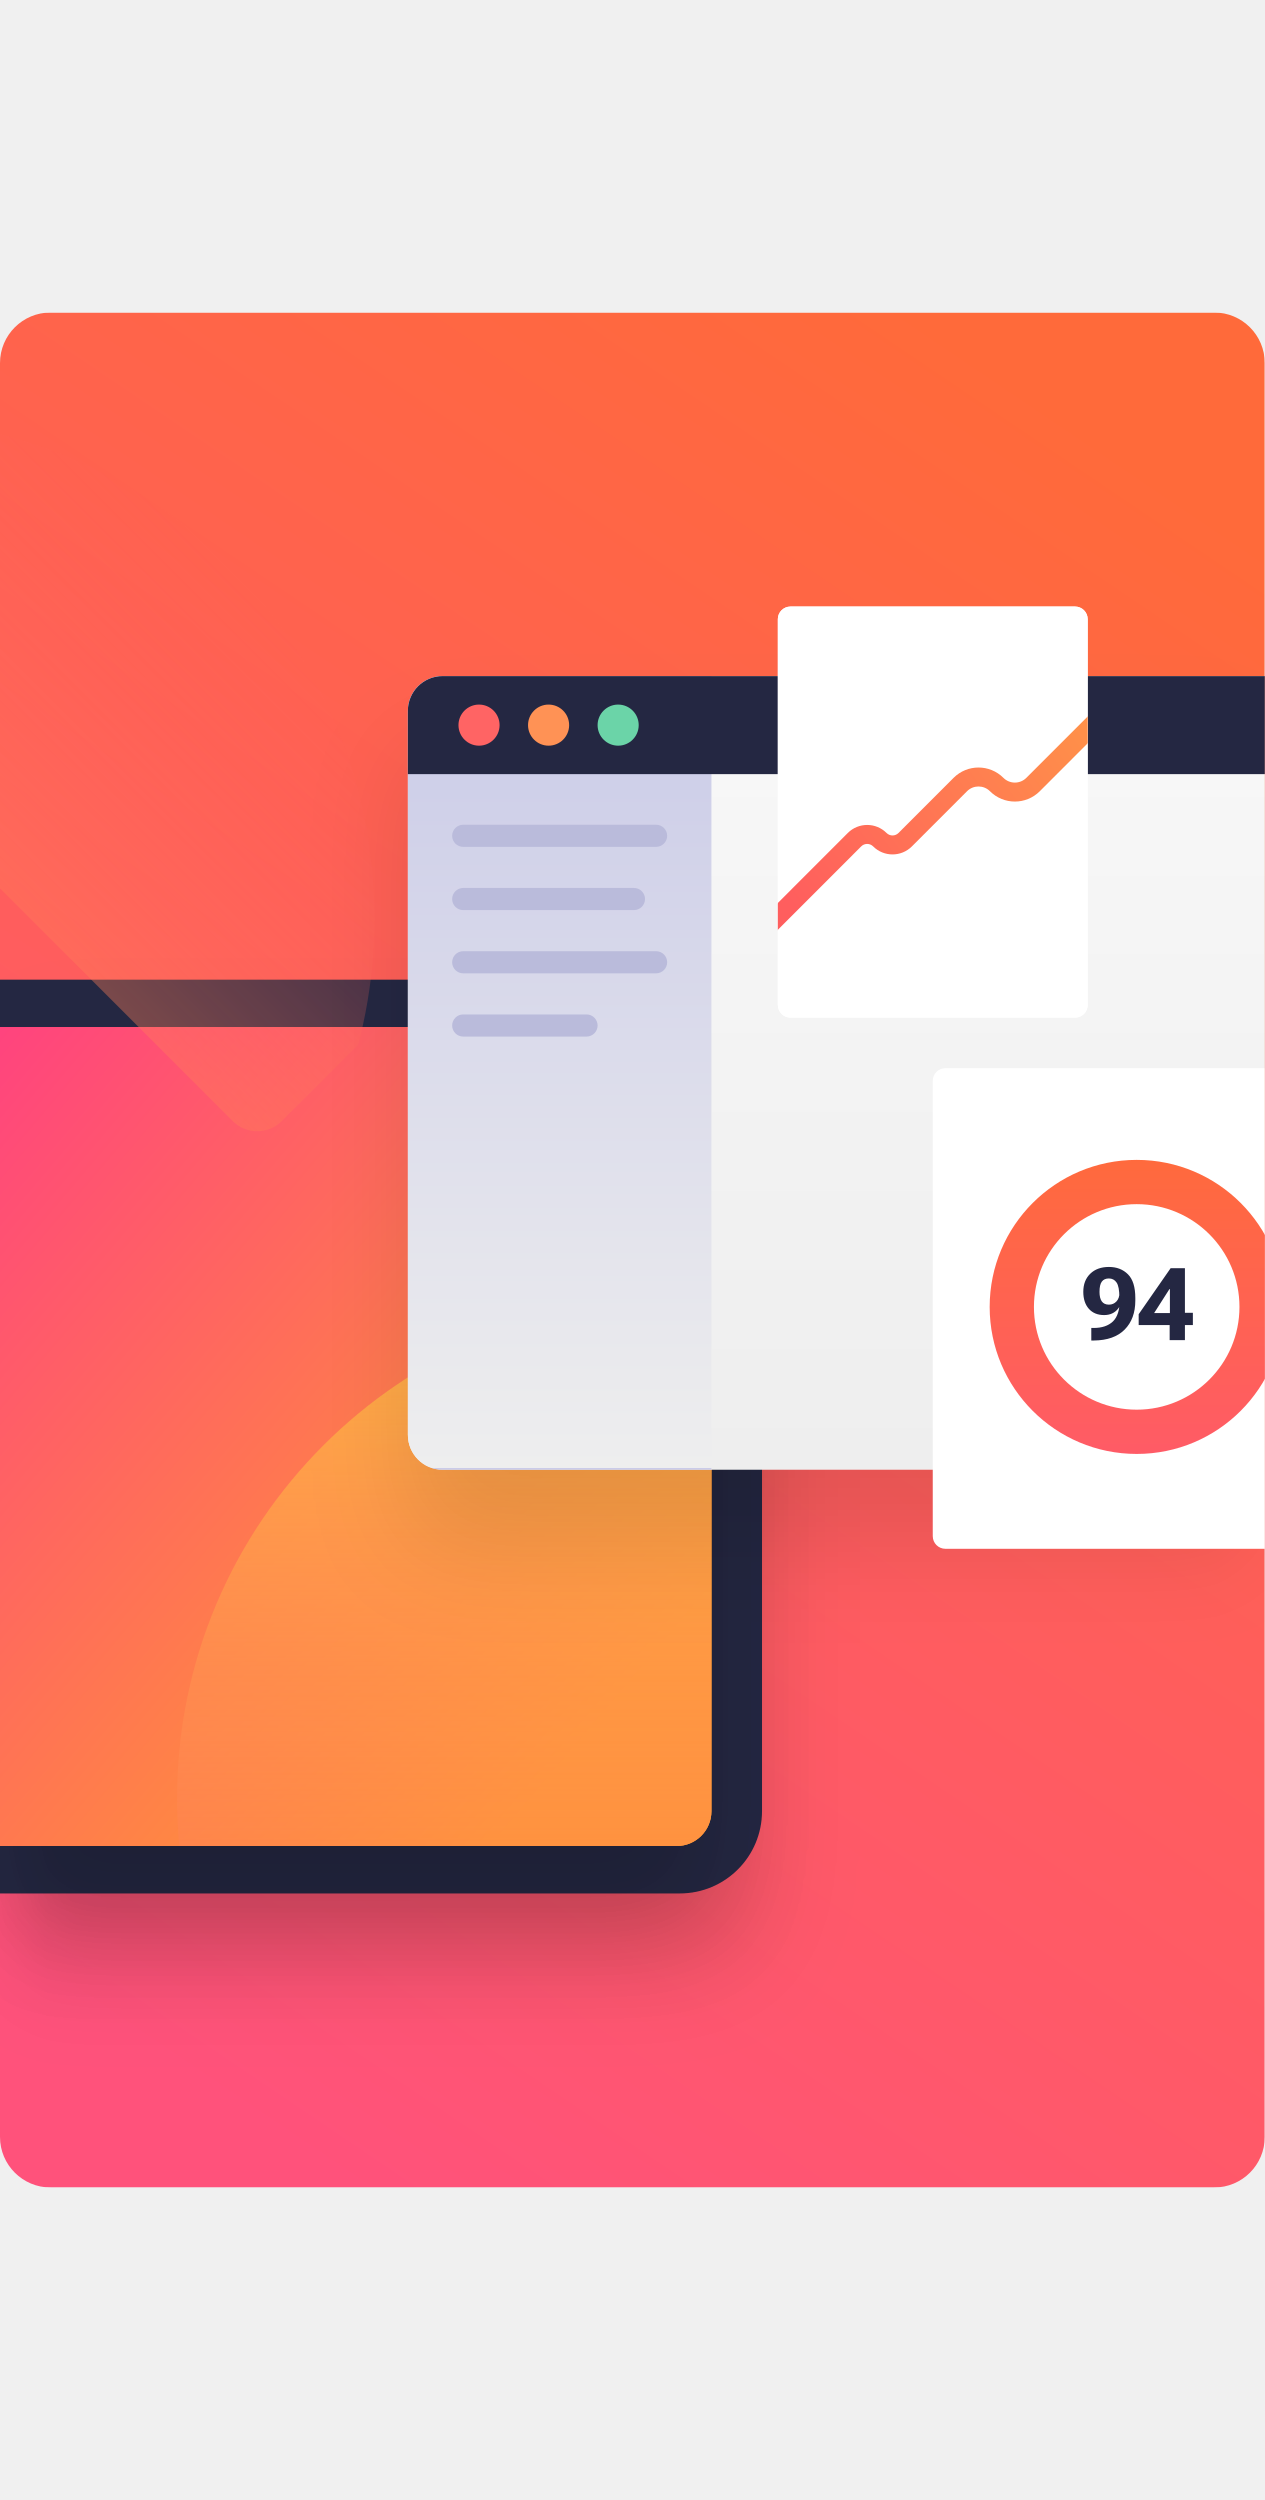
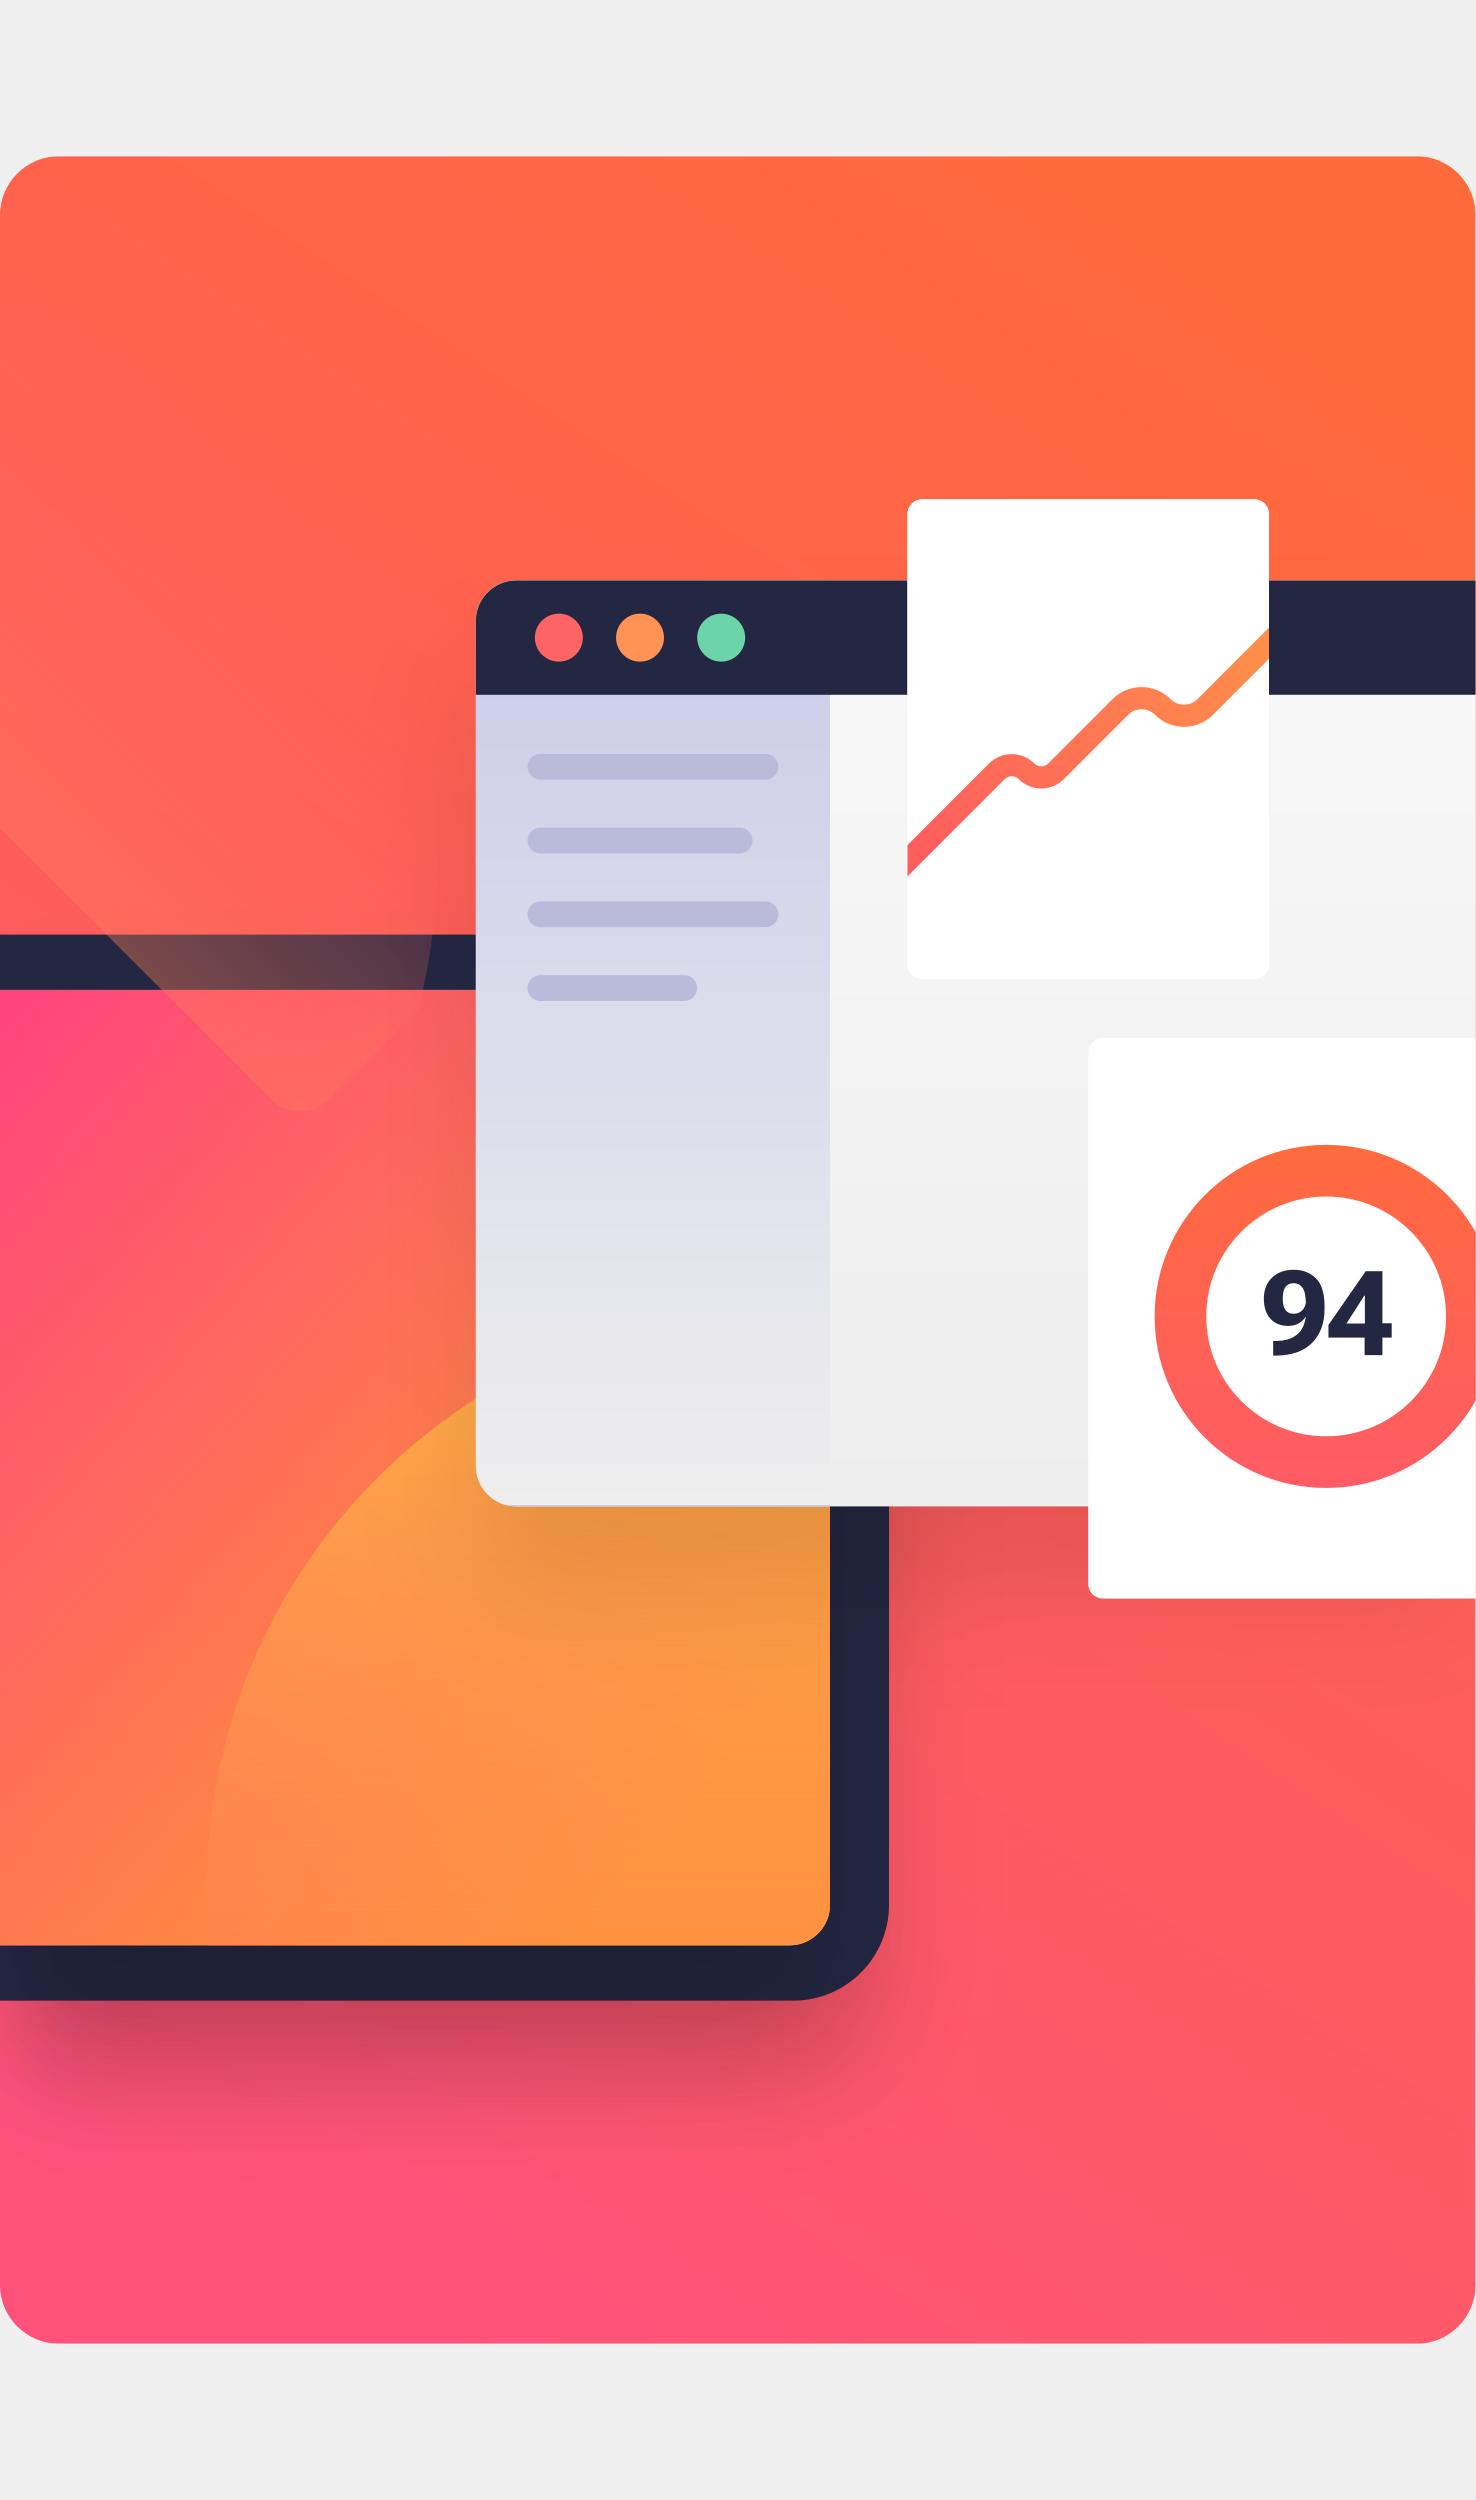
- <svg xmlns="http://www.w3.org/2000/svg" xmlns:xlink="http://www.w3.org/1999/xlink" width="300" height="593" viewBox="0 0 400 593">
+ <svg xmlns="http://www.w3.org/2000/svg" xmlns:xlink="http://www.w3.org/1999/xlink" width="350" height="593" viewBox="0 0 400 593">
  <defs>
    <linearGradient id="b" x1="72.75%" x2="27.25%" y1="0%" y2="100%">
      <stop offset="0%" stop-color="#FF6A3A" />
      <stop offset="100%" stop-color="#FF527B" />
    </linearGradient>
    <linearGradient id="h" x1="22.319%" x2="99.127%" y1="28.497%" y2="70.858%">
      <stop offset="0%" stop-color="#FF3E83" />
      <stop offset="100%" stop-color="#FF9F2E" />
    </linearGradient>
    <linearGradient id="k" x1="50%" x2="50%" y1="0%" y2="100%">
      <stop offset="0%" stop-color="#FFB443" />
      <stop offset="100%" stop-color="#FF5B64" stop-opacity="0" />
    </linearGradient>
    <linearGradient id="o" x1="50%" x2="50%" y1="0%" y2="100%">
      <stop offset="0%" stop-color="#F8F8F8" />
      <stop offset="100%" stop-color="#EEE" />
    </linearGradient>
    <linearGradient id="p" x1="50%" x2="50%" y1="0%" y2="100%">
      <stop offset="0%" stop-color="#CACBE8" />
      <stop offset="100%" stop-color="#EEE" />
      <stop offset="100%" stop-color="#CACBE8" />
    </linearGradient>
    <linearGradient id="r" x1="97.791%" x2="7.729%" y1="26.944%" y2="71.879%">
      <stop offset="0%" stop-color="#FF9049" />
      <stop offset="100%" stop-color="#FF5E5E" />
    </linearGradient>
    <linearGradient id="t" x1="50%" x2="50%" y1="0%" y2="100%">
      <stop offset="0%" stop-color="#FF6A3D" />
      <stop offset="100%" stop-color="#FF5B66" />
    </linearGradient>
    <path id="e" d="M0 26C0 11.64 11.64 0 26 0h381c14.36 0 26 11.64 26 26v237c0 14.36-11.64 26-26 26H26c-14.36 0-26-11.64-26-26V26Z" />
    <path id="g" d="M0 11C0 4.925 4.925 0 11 0h379c6.075 0 11 4.925 11 11v237c0 6.075-4.925 11-11 11H11c-6.075 0-11-4.925-11-11V11Z" />
    <path id="i" d="M0 11C0 4.925 4.925 0 11 0h379c6.075 0 11 4.925 11 11v237c0 6.075-4.925 11-11 11H11c-6.075 0-11-4.925-11-11V11Z" />
    <path id="n" d="M0 11C0 4.925 4.925 0 11 0h411c6.075 0 11 4.925 11 11v229c0 6.075-4.925 11-11 11H11c-6.075 0-11-4.925-11-11V11Z" />
    <path id="q" d="M0 4a4 4 0 0 1 4-4h90a4 4 0 0 1 4 4v122a4 4 0 0 1-4 4H4a4 4 0 0 1-4-4V4Z" />
    <filter id="d" width="127.7%" height="141.5%" x="-13.9%" y="-12.5%" filterUnits="objectBoundingBox">
      <feOffset dy="24" in="SourceAlpha" result="shadowOffsetOuter1" />
      <feGaussianBlur in="shadowOffsetOuter1" result="shadowBlurOuter1" stdDeviation="16" />
      <feColorMatrix in="shadowBlurOuter1" values="0 0 0 0 0 0 0 0 0 0 0 0 0 0 0 0 0 0 0.1 0" />
    </filter>
    <filter id="f" width="129.9%" height="146.3%" x="-15%" y="-13.9%" filterUnits="objectBoundingBox">
      <feOffset dy="24" in="SourceAlpha" result="shadowOffsetOuter1" />
      <feGaussianBlur in="shadowOffsetOuter1" result="shadowBlurOuter1" stdDeviation="16" />
      <feColorMatrix in="shadowBlurOuter1" values="0 0 0 0 0 0 0 0 0 0 0 0 0 0 0 0 0 0 0.1 0" />
    </filter>
    <filter id="j" width="129.9%" height="146.3%" x="-15%" y="-13.9%" filterUnits="objectBoundingBox">
      <feOffset dy="24" in="SourceAlpha" result="shadowOffsetOuter1" />
      <feGaussianBlur in="shadowOffsetOuter1" result="shadowBlurOuter1" stdDeviation="16" />
      <feColorMatrix in="shadowBlurOuter1" values="0 0 0 0 0 0 0 0 0 0 0 0 0 0 0 0 0 0 0.1 0" />
    </filter>
    <filter id="m" width="127.7%" height="147.8%" x="-13.9%" y="-14.3%" filterUnits="objectBoundingBox">
      <feOffset dy="24" in="SourceAlpha" result="shadowOffsetOuter1" />
      <feGaussianBlur in="shadowOffsetOuter1" result="shadowBlurOuter1" stdDeviation="16" />
      <feColorMatrix in="shadowBlurOuter1" values="0 0 0 0 0 0 0 0 0 0 0 0 0 0 0 0 0 0 0.1 0" />
    </filter>
    <rect id="a" width="400" height="593" x="0" y="0" rx="16" />
  </defs>
  <g fill="none" fill-rule="evenodd">
    <mask id="c" fill="#fff">
      <use xlink:href="#a" />
    </mask>
    <rect width="400" height="593" rx="16" />
    <path fill="url(#b)" fill-rule="nonzero" d="M0 0h400v593H0z" mask="url(#c)" />
    <g mask="url(#c)">
      <g fill-rule="nonzero" transform="translate(-192 211)">
        <use xlink:href="#e" fill="#000" filter="url(#d)" />
        <use xlink:href="#e" fill="#242742" />
      </g>
      <g transform="translate(-176 226)">
        <g fill-rule="nonzero">
          <use xlink:href="#g" fill="#000" filter="url(#f)" />
          <use xlink:href="#g" fill="url(#h)" />
        </g>
        <mask id="l" fill="#fff">
          <use xlink:href="#i" />
        </mask>
        <g fill-rule="nonzero">
          <use xlink:href="#i" fill="#000" filter="url(#j)" />
          <use xlink:href="#i" fill="url(#h)" />
        </g>
        <circle cx="390" cy="244" r="158" fill="url(#k)" fill-rule="nonzero" mask="url(#l)" />
        <circle cx="136.446" cy="-34.554" r="158" fill="url(#k)" fill-rule="nonzero" mask="url(#l)" transform="rotate(-135 136.446 -34.554)" />
      </g>
      <g fill-rule="nonzero" transform="translate(129 115)">
        <use xlink:href="#n" fill="#000" filter="url(#m)" />
        <use xlink:href="#n" fill="url(#o)" />
        <path fill="url(#p)" d="M0 11C0 4.925 4.925 0 11 0h85v251H11c-6.075 0-11-4.925-11-11V11Z" />
        <path fill="#BABBDB" d="M14 50.5a3.5 3.5 0 0 1 3.5-3.5h61a3.5 3.5 0 0 1 0 7h-61a3.5 3.5 0 0 1-3.5-3.5Zm0 20a3.5 3.5 0 0 1 3.5-3.5h54a3.5 3.5 0 0 1 0 7h-54a3.5 3.5 0 0 1-3.5-3.5Zm0 20a3.5 3.5 0 0 1 3.5-3.5h61a3.5 3.5 0 0 1 0 7h-61a3.5 3.5 0 0 1-3.5-3.5Zm0 20a3.5 3.5 0 0 1 3.5-3.5h39a3.5 3.5 0 1 1 0 7h-39a3.5 3.5 0 0 1-3.5-3.5Z" />
        <path fill="#242742" d="M0 11C0 4.925 4.925 0 11 0h411c6.075 0 11 4.925 11 11v20H0V11Z" />
        <g transform="translate(16 9)">
          <circle cx="6.5" cy="6.5" r="6.5" fill="#FF6464" />
          <circle cx="28.5" cy="6.5" r="6.5" fill="#FF9255" />
          <circle cx="50.5" cy="6.5" r="6.5" fill="#6BD4A8" />
        </g>
      </g>
      <g transform="translate(246 93)">
        <path fill="#FFF" fill-rule="nonzero" d="M0 4a4 4 0 0 1 4-4h90a4 4 0 0 1 4 4v122a4 4 0 0 1-4 4H4a4 4 0 0 1-4-4V4Z" />
        <mask id="s" fill="#fff">
          <use xlink:href="#q" />
        </mask>
        <use xlink:href="#q" fill="#FFF" fill-rule="nonzero" />
        <path fill="url(#r)" fill-rule="nonzero" d="M108.12 28.878a3 3 0 0 1 .002 4.243L82.847 58.41c-4.348 4.351-11.4 4.351-15.749 0a5.132 5.132 0 0 0-7.26 0L42.406 75.853a8.668 8.668 0 0 1-12.262 0 2.668 2.668 0 0 0-3.774 0l-32.248 32.268a3 3 0 1 1-4.244-4.242l32.248-32.267a8.668 8.668 0 0 1 12.262 0 2.668 2.668 0 0 0 3.774 0L55.594 54.17c4.348-4.35 11.4-4.35 15.748 0a5.132 5.132 0 0 0 7.26 0l25.276-25.29a3 3 0 0 1 4.243-.002Z" mask="url(#s)" />
        <path fill="#FFF" fill-rule="nonzero" d="M49 150a4 4 0 0 1 4-4h120a4 4 0 0 1 4 4v144a4 4 0 0 1-4 4H53a4 4 0 0 1-4-4V150Z" />
        <path fill="url(#t)" d="M46.5 79C64.45 79 79 64.45 79 46.5S64.45 14 46.5 14 14 28.55 14 46.5 28.55 79 46.5 79Zm0 14C72.181 93 93 72.181 93 46.5S72.181 0 46.5 0 0 20.819 0 46.5 20.819 93 46.5 93Z" transform="translate(67 175)" />
        <path fill="#242742" fill-rule="nonzero" d="M96.61 216.72c0 2.27.589 4.067 1.766 5.39 1.177 1.313 2.78 1.969 4.812 1.969 1.886 0 3.36-.672 4.422-2.016 1.073-1.344 1.61-3.02 1.61-5.031h-1.172c0 1.146-.318 2.057-.954 2.734-.635.677-1.427 1.016-2.375 1.016-1.01 0-1.76-.339-2.25-1.016-.49-.687-.734-1.692-.734-3.015 0-1.51.245-2.594.734-3.25.5-.667 1.24-1 2.22-1 1.051 0 1.869.432 2.452 1.297.584.864.875 2.411.875 4.64l.14.625c0 3.302-.723 5.646-2.171 7.031-1.448 1.386-3.495 2.073-6.14 2.063h-.704v3.969h.813c4.25-.042 7.495-1.193 9.734-3.453 2.25-2.271 3.375-5.329 3.375-9.172v-.813c0-3.458-.776-5.958-2.328-7.5-1.552-1.552-3.557-2.328-6.016-2.328-2.468 0-4.437.714-5.906 2.14-1.469 1.428-2.203 3.334-2.203 5.72ZM123.923 232h4.828v-22.75h-4.516l-10.11 14.563v3.438h17.141v-3.891h-4.937l-.813.078h-6.5l4.828-7.562h.157v9.593l-.079.547v5.985Z" />
      </g>
    </g>
  </g>
</svg>
